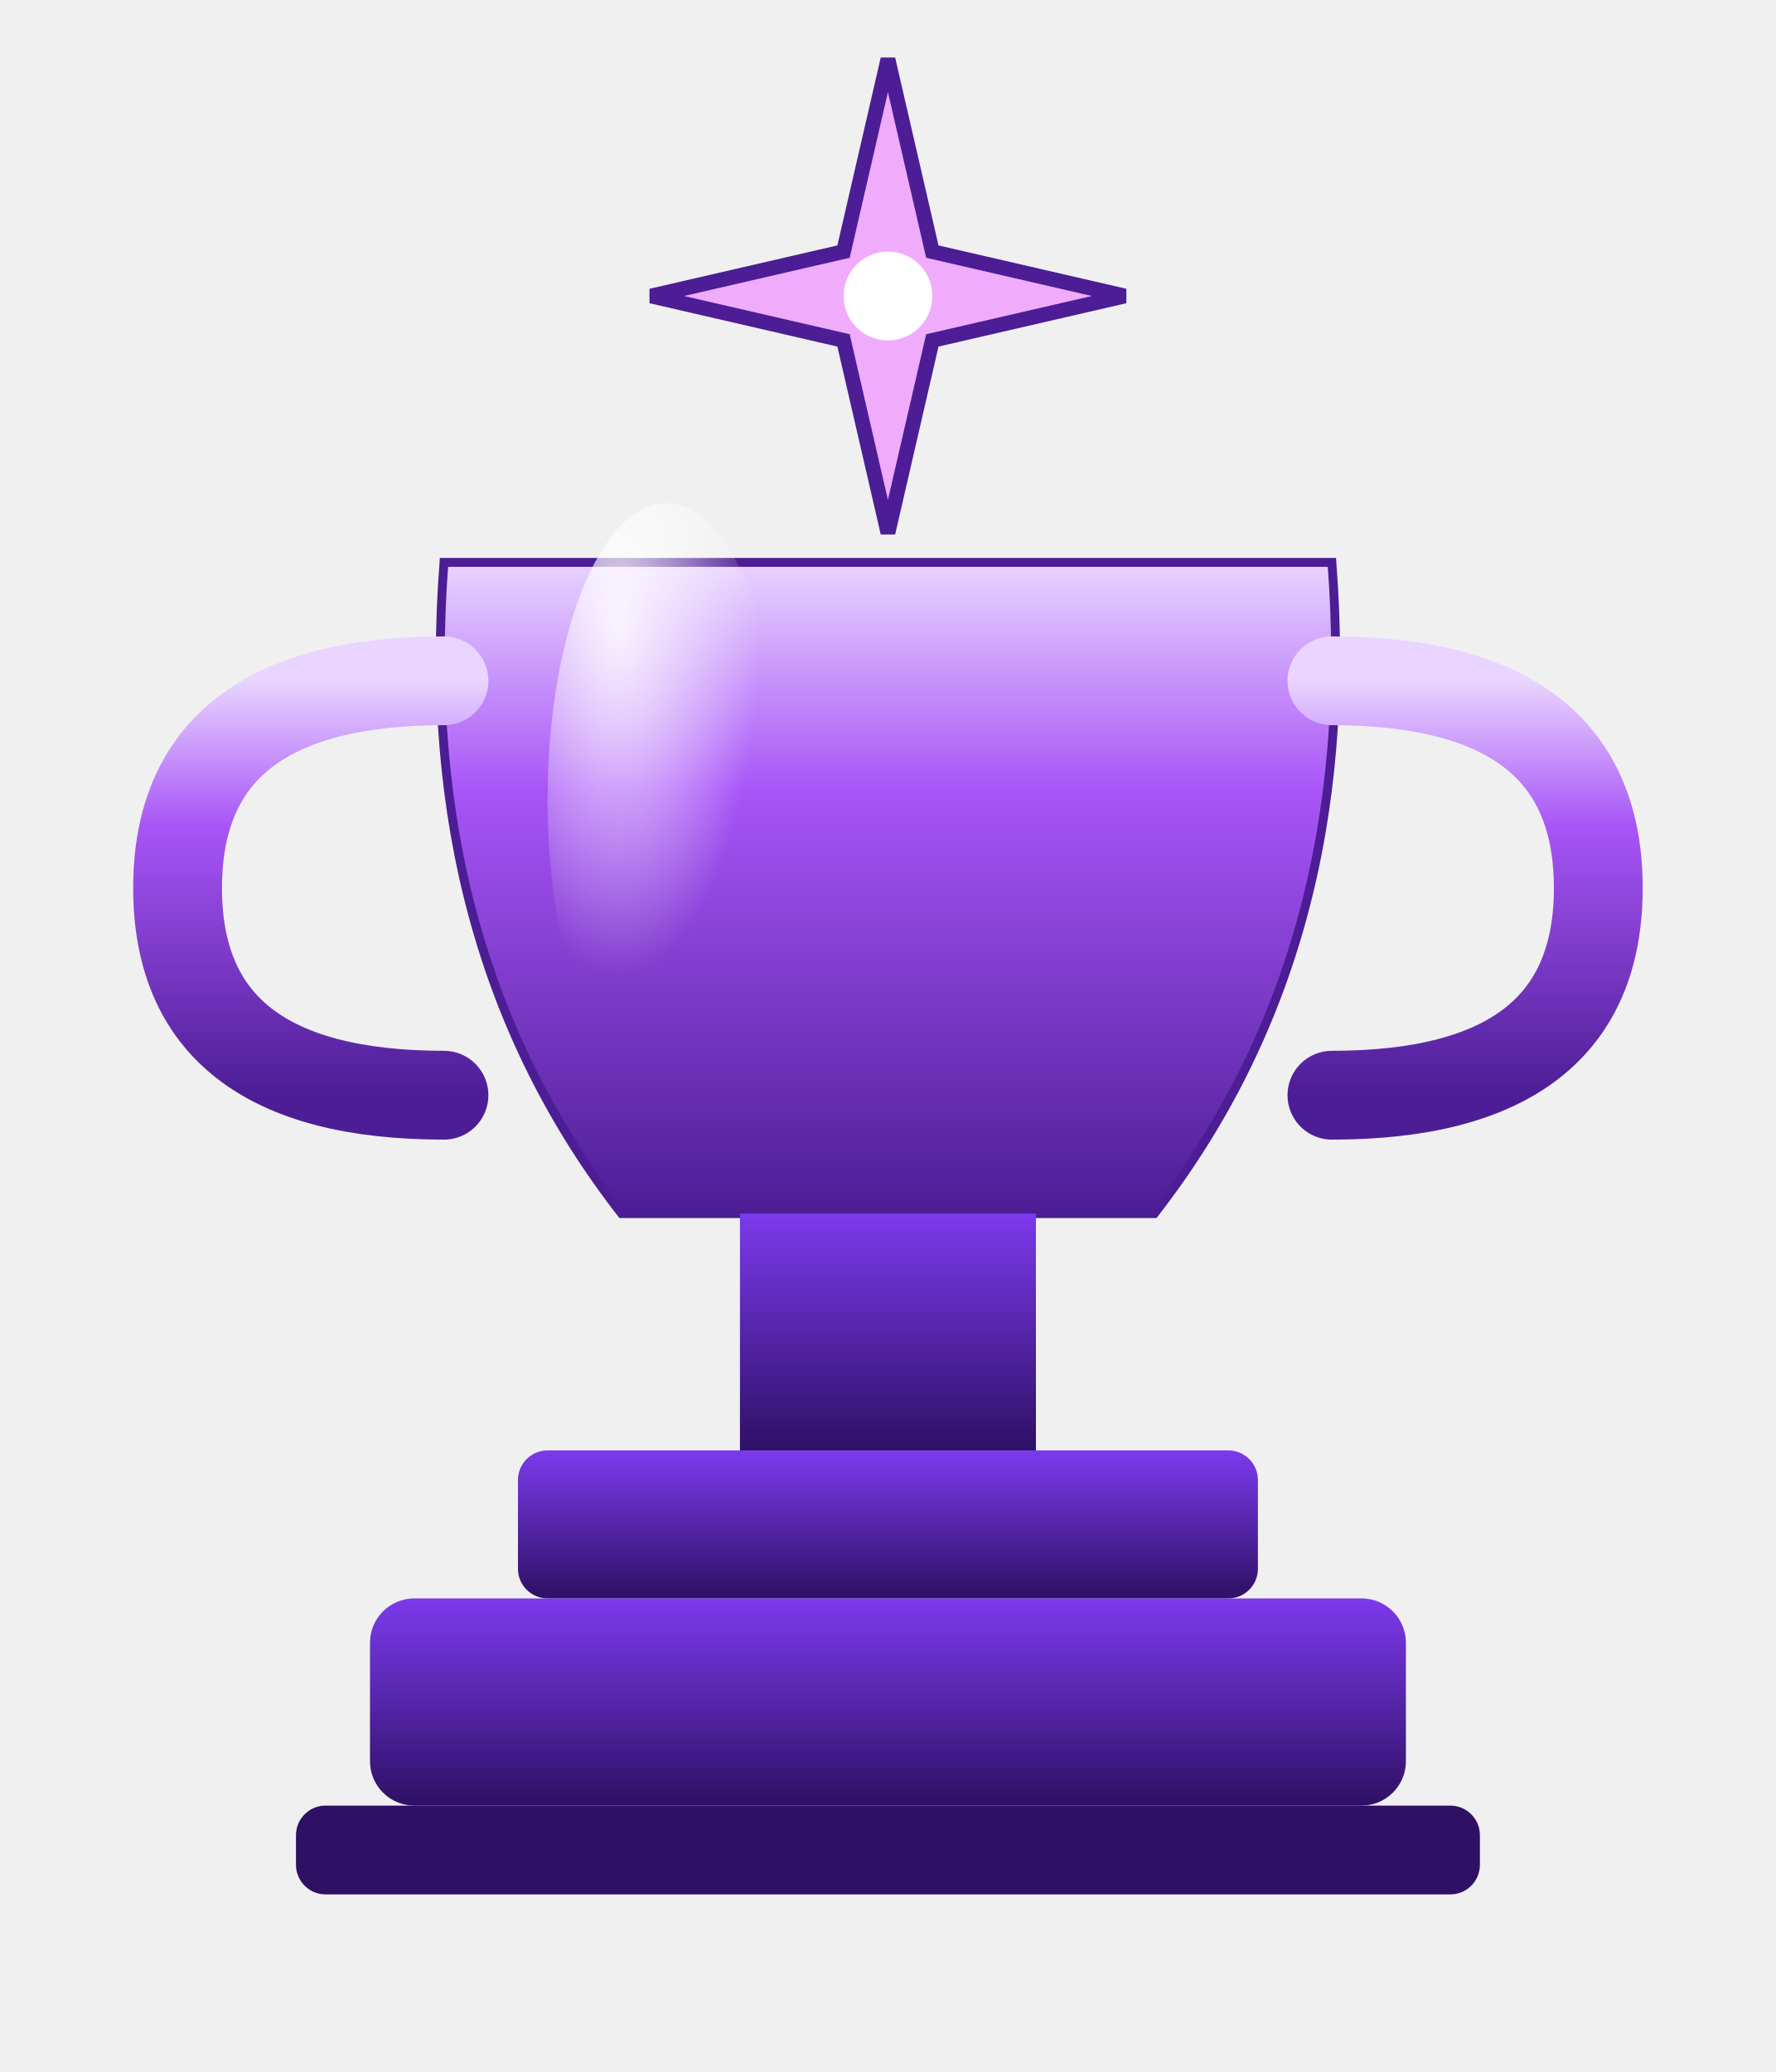
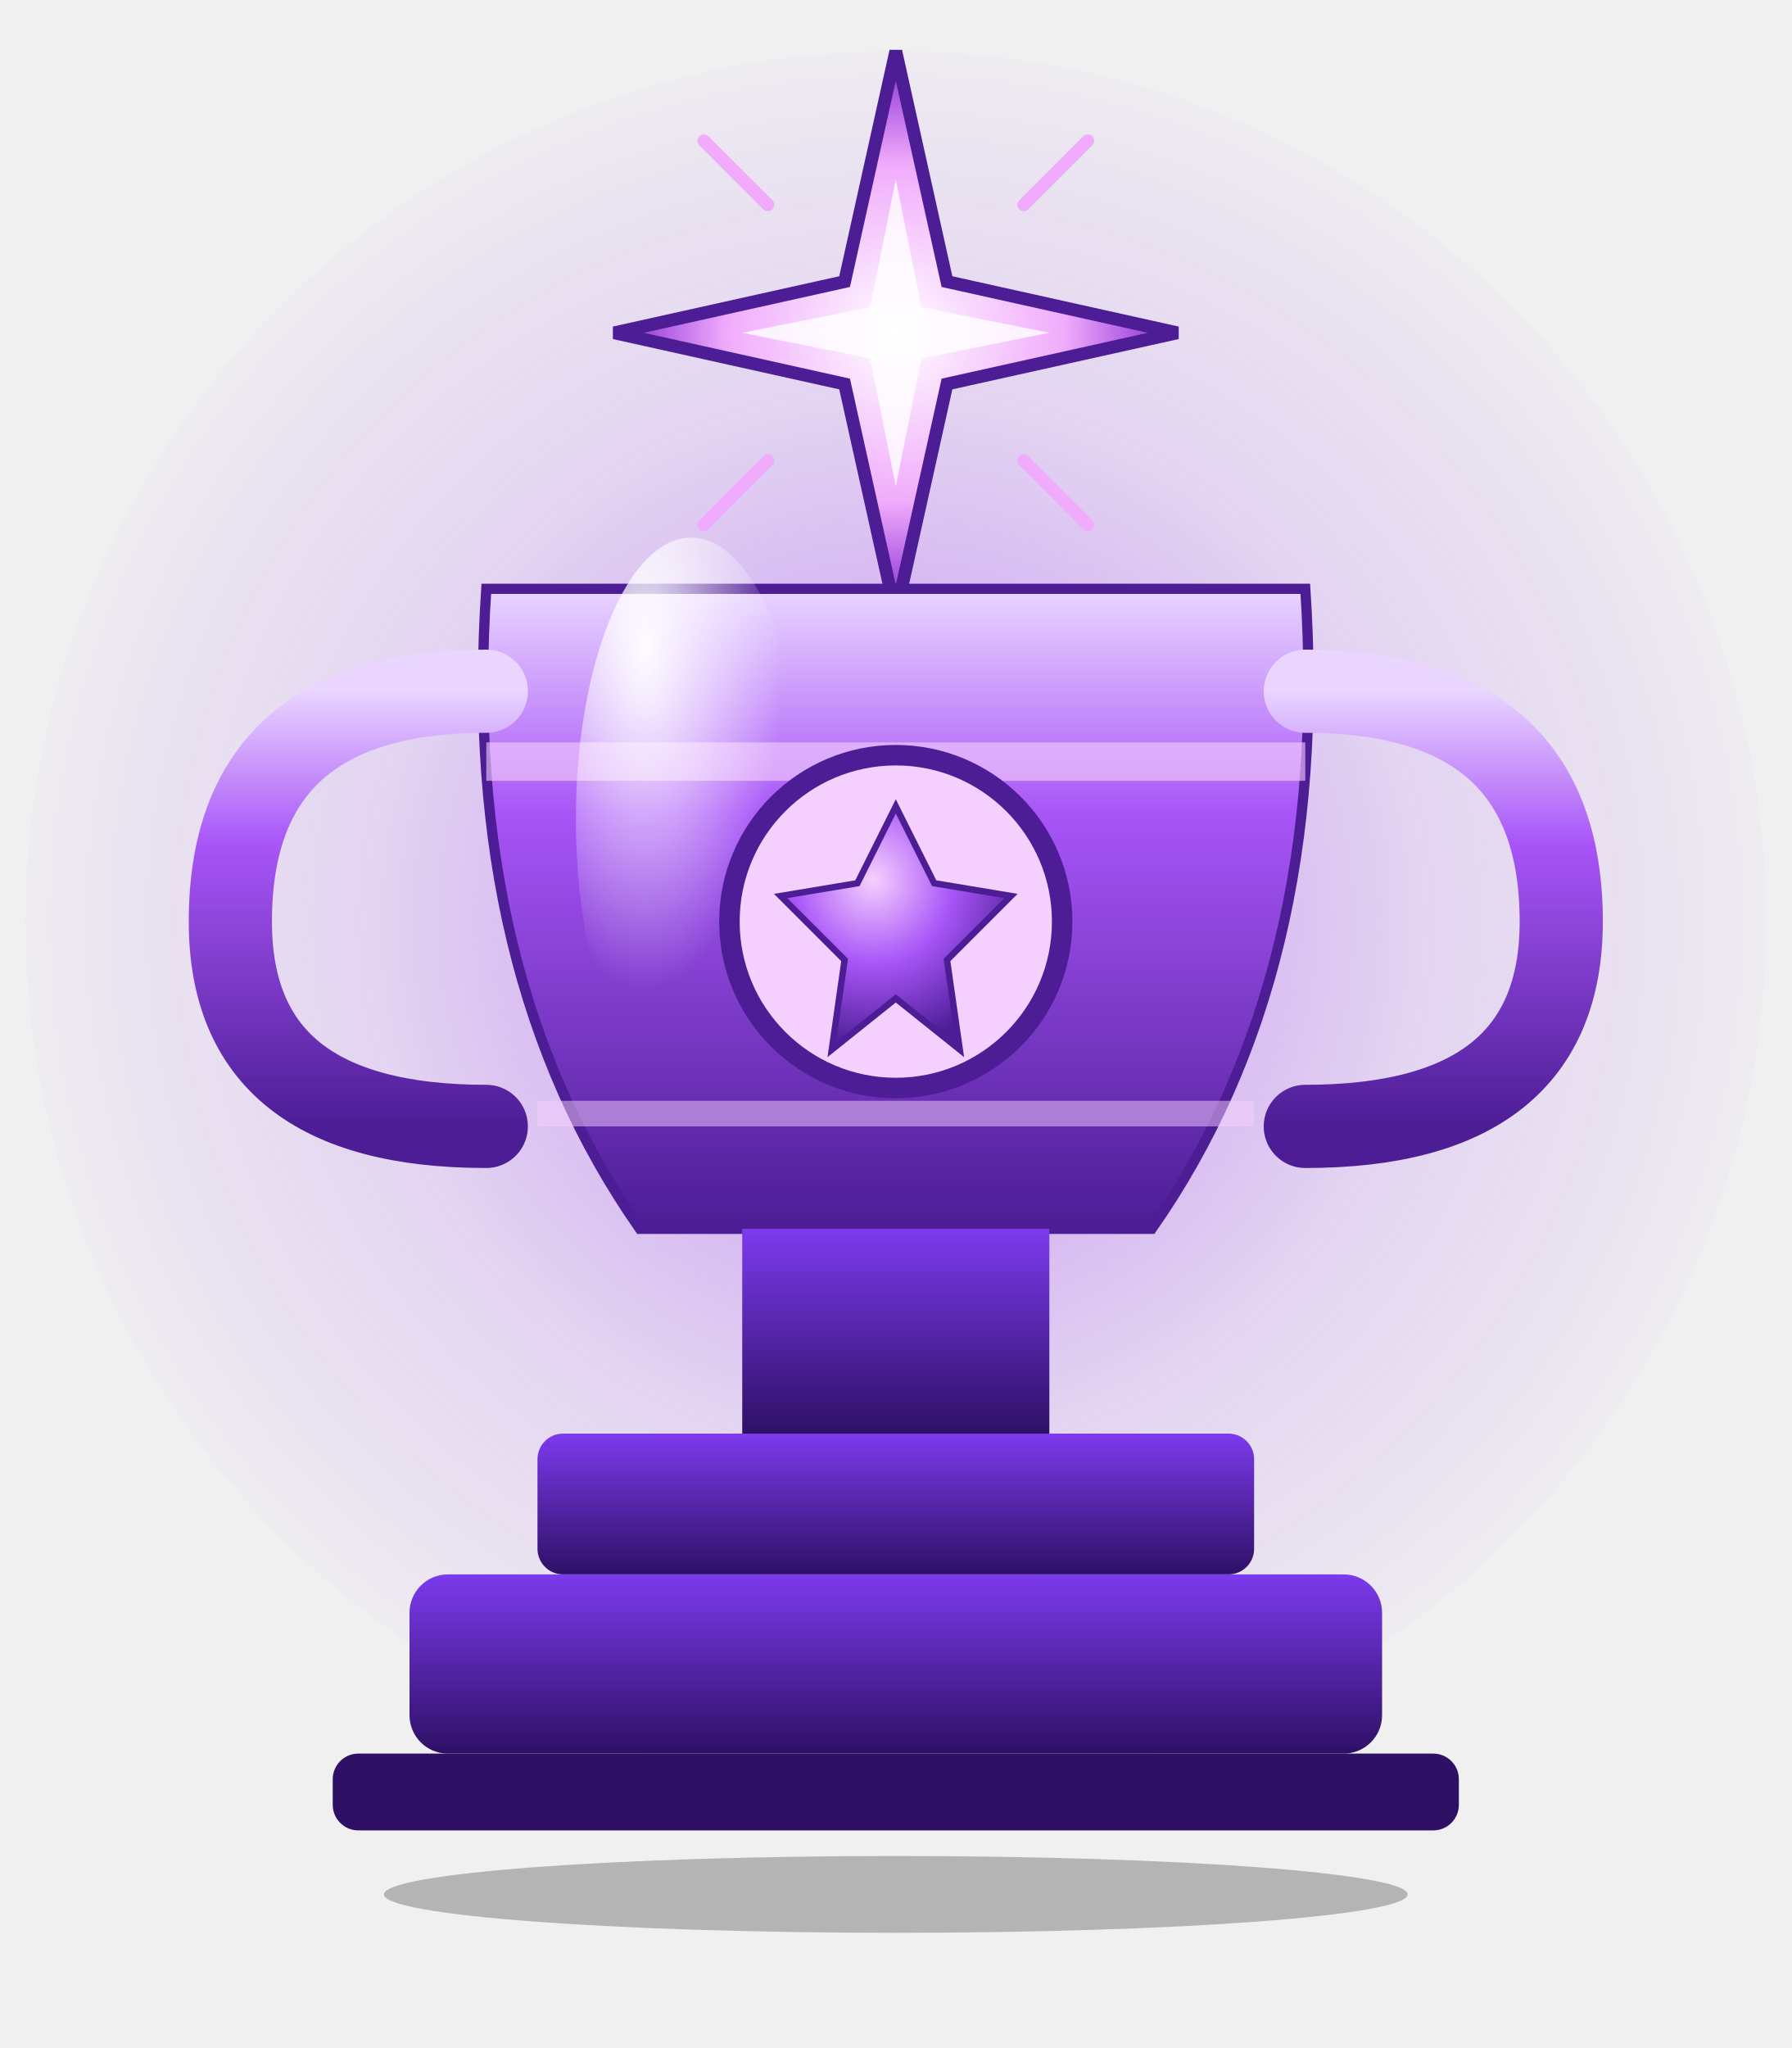
- <svg xmlns="http://www.w3.org/2000/svg" viewBox="0 0 120 140">
+ <svg xmlns="http://www.w3.org/2000/svg" viewBox="0 0 140 160">
  <defs>
-     <linearGradient id="amethyst-cup" x1="0" y1="0" x2="0" y2="1">
+     <radialGradient id="ks-halo" cx="0.5" cy="0.5" r="0.55">
+       <stop offset="0%" stop-color="rgba(168,85,247,0.65)" />
+       <stop offset="55%" stop-color="rgba(168,85,247,0.18)" />
+       <stop offset="100%" stop-color="rgba(168,85,247,0)" />
+     </radialGradient>
+     <linearGradient id="ks-cup" x1="0" y1="0" x2="0" y2="1">
      <stop offset="0%" stop-color="#E9D5FF" />
      <stop offset="35%" stop-color="#A855F7" />
      <stop offset="100%" stop-color="#4C1D95" />
    </linearGradient>
-     <linearGradient id="amethyst-base" x1="0" y1="0" x2="0" y2="1">
+     <linearGradient id="ks-base" x1="0" y1="0" x2="0" y2="1">
      <stop offset="0%" stop-color="#7C3AED" />
      <stop offset="100%" stop-color="#2E1065" />
    </linearGradient>
-     <radialGradient id="amethyst-shine" cx="0.3" cy="0.2" r="0.6">
-       <stop offset="0%" stop-color="rgba(255,255,255,0.85)" />
+     <radialGradient id="ks-shine" cx="0.3" cy="0.2" r="0.6">
+       <stop offset="0%" stop-color="rgba(255,255,255,0.95)" />
      <stop offset="100%" stop-color="rgba(255,255,255,0)" />
    </radialGradient>
+     <radialGradient id="ks-gem" cx="0.4" cy="0.3" r="0.7">
+       <stop offset="0%" stop-color="#F5D0FE" />
+       <stop offset="50%" stop-color="#A855F7" />
+       <stop offset="100%" stop-color="#4C1D95" />
+     </radialGradient>
+     <radialGradient id="ks-burst" cx="0.5" cy="0.5" r="0.5">
+       <stop offset="0%" stop-color="#FFFFFF" />
+       <stop offset="60%" stop-color="#F0ABFC" />
+       <stop offset="100%" stop-color="#7E22CE" />
+     </radialGradient>
  </defs>
-   <g transform="translate(60, 20)">
-     <polygon points="0,-16 3,-3 16,0 3,3 0,16 -3,3 -16,0 -3,-3" fill="#F0ABFC" stroke="#4C1D95" stroke-width="1" />
-     <circle cx="0" cy="0" r="3" fill="#FFFFFF" />
+   <circle cx="70" cy="72" r="68" fill="url(#ks-halo)" />
+   <g transform="translate(70, 26)">
+     <polygon points="0,-22 4,-4 22,0 4,4 0,22 -4,4 -22,0 -4,-4" fill="url(#ks-burst)" stroke="#4C1D95" stroke-width="1" />
+     <polygon points="0,-12 2,-2 12,0 2,2 0,12 -2,2 -12,0 -2,-2" fill="#FFFFFF" opacity="0.8" />
+     <g stroke="#F0ABFC" stroke-width="1" stroke-linecap="round">
+       <line x1="-15" y1="-15" x2="-10" y2="-10" />
+       <line x1="15" y1="-15" x2="10" y2="-10" />
+       <line x1="-15" y1="15" x2="-10" y2="10" />
+       <line x1="15" y1="15" x2="10" y2="10" />
+     </g>
  </g>
-   <path d="M30,38 L90,38 Q92,64 78,82 L42,82 Q28,64 30,38 Z" fill="url(#amethyst-cup)" stroke="#4C1D95" stroke-width="0.6" />
-   <path d="M30,46 Q12,46 12,60 Q12,74 30,74" stroke="url(#amethyst-cup)" stroke-width="6" fill="none" stroke-linecap="round" />
-   <path d="M90,46 Q108,46 108,60 Q108,74 90,74" stroke="url(#amethyst-cup)" stroke-width="6" fill="none" stroke-linecap="round" />
-   <ellipse cx="45" cy="54" rx="8" ry="20" fill="url(#amethyst-shine)" />
-   <rect x="50" y="82" width="20" height="16" fill="url(#amethyst-base)" />
-   <rect x="35" y="98" width="50" height="10" rx="2" fill="url(#amethyst-base)" />
-   <rect x="25" y="108" width="70" height="14" rx="3" fill="url(#amethyst-base)" />
-   <rect x="20" y="122" width="80" height="6" rx="2" fill="#2E1065" />
+   <path d="M38,46 L102,46 Q104,76 90,96 L50,96 Q36,76 38,46 Z" fill="url(#ks-cup)" stroke="#4C1D95" stroke-width="0.8" />
+   <rect x="38" y="58" width="64" height="3" fill="#F5D0FE" opacity="0.6" />
+   <rect x="42" y="86" width="56" height="2" fill="#F5D0FE" opacity="0.5" />
+   <path d="M38,54 Q18,54 18,72 Q18,88 38,88" stroke="url(#ks-cup)" stroke-width="6.5" fill="none" stroke-linecap="round" />
+   <path d="M102,54 Q122,54 122,72 Q122,88 102,88" stroke="url(#ks-cup)" stroke-width="6.5" fill="none" stroke-linecap="round" />
+   <ellipse cx="54" cy="64" rx="9" ry="22" fill="url(#ks-shine)" />
+   <circle cx="70" cy="72" r="13" fill="#F5D0FE" stroke="#4C1D95" stroke-width="1.6" />
+   <polygon points="70,63 73,69 79,70 74,75 75,82 70,78 65,82 66,75 61,70 67,69" fill="url(#ks-gem)" stroke="#4C1D95" stroke-width="0.5" />
+   <rect x="58" y="96" width="24" height="16" fill="url(#ks-base)" />
+   <rect x="42" y="112" width="56" height="11" rx="2" fill="url(#ks-base)" />
+   <rect x="32" y="123" width="76" height="14" rx="3" fill="url(#ks-base)" />
+   <rect x="26" y="137" width="88" height="6" rx="2" fill="#2E1065" />
+   <ellipse cx="70" cy="148" rx="40" ry="3" fill="rgba(0,0,0,0.25)" />
</svg>
